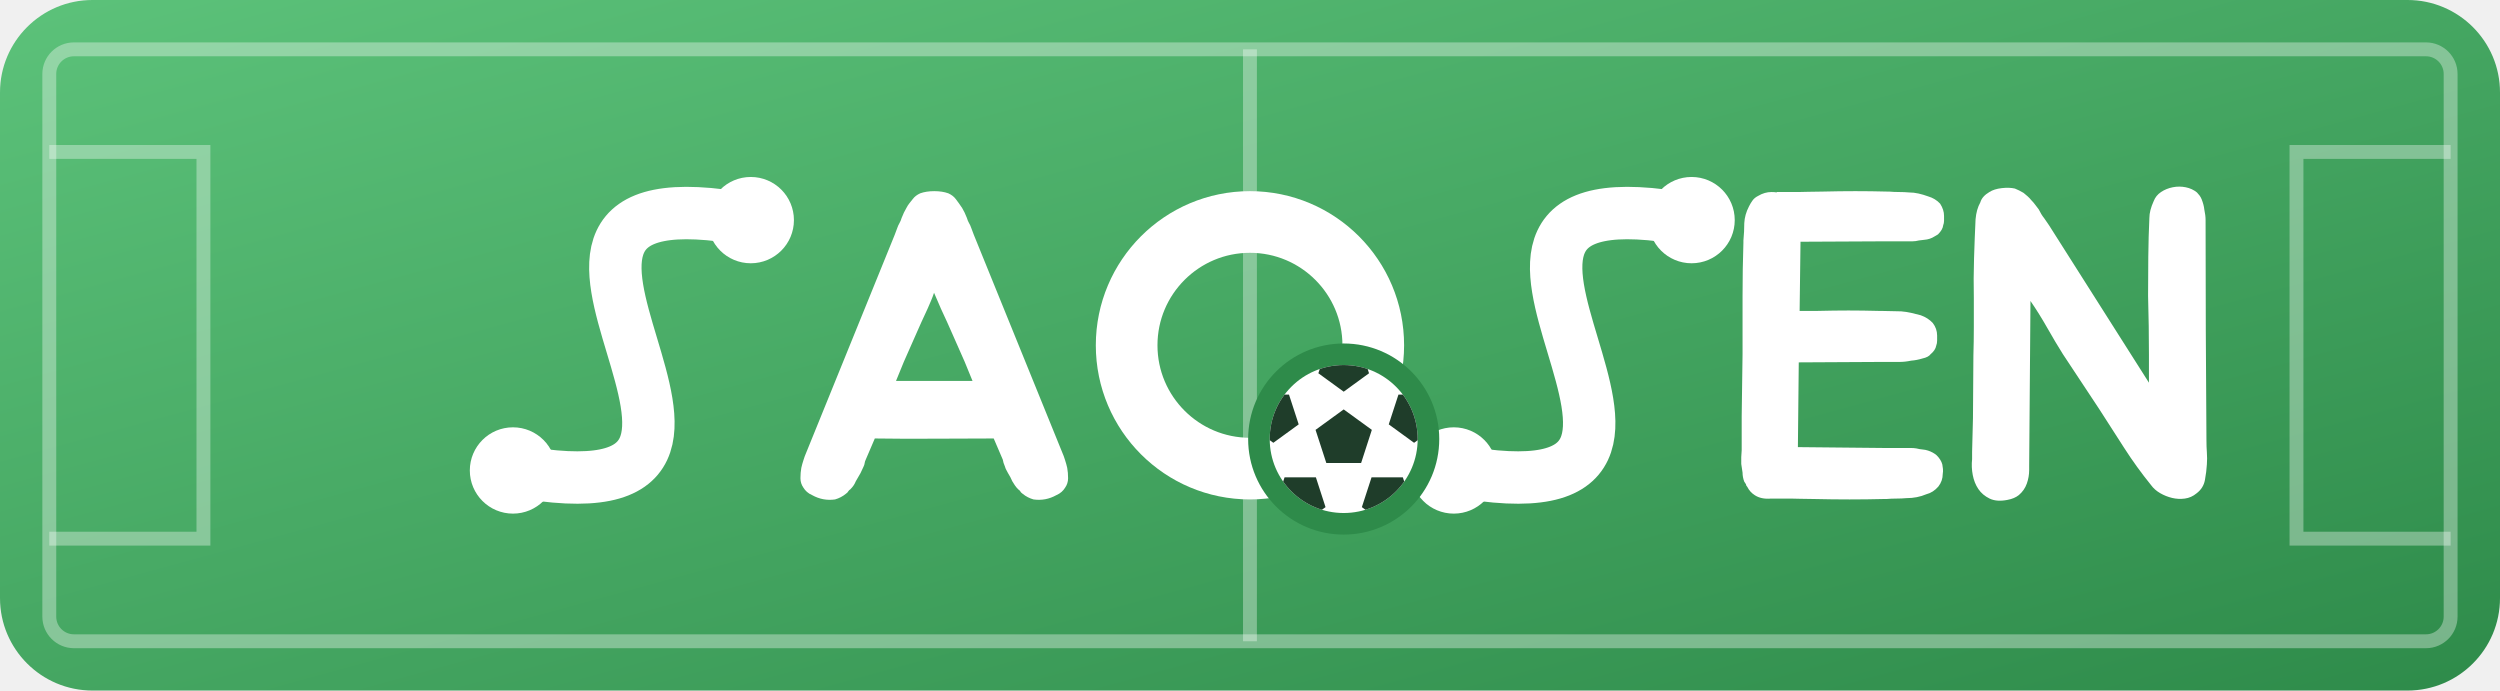
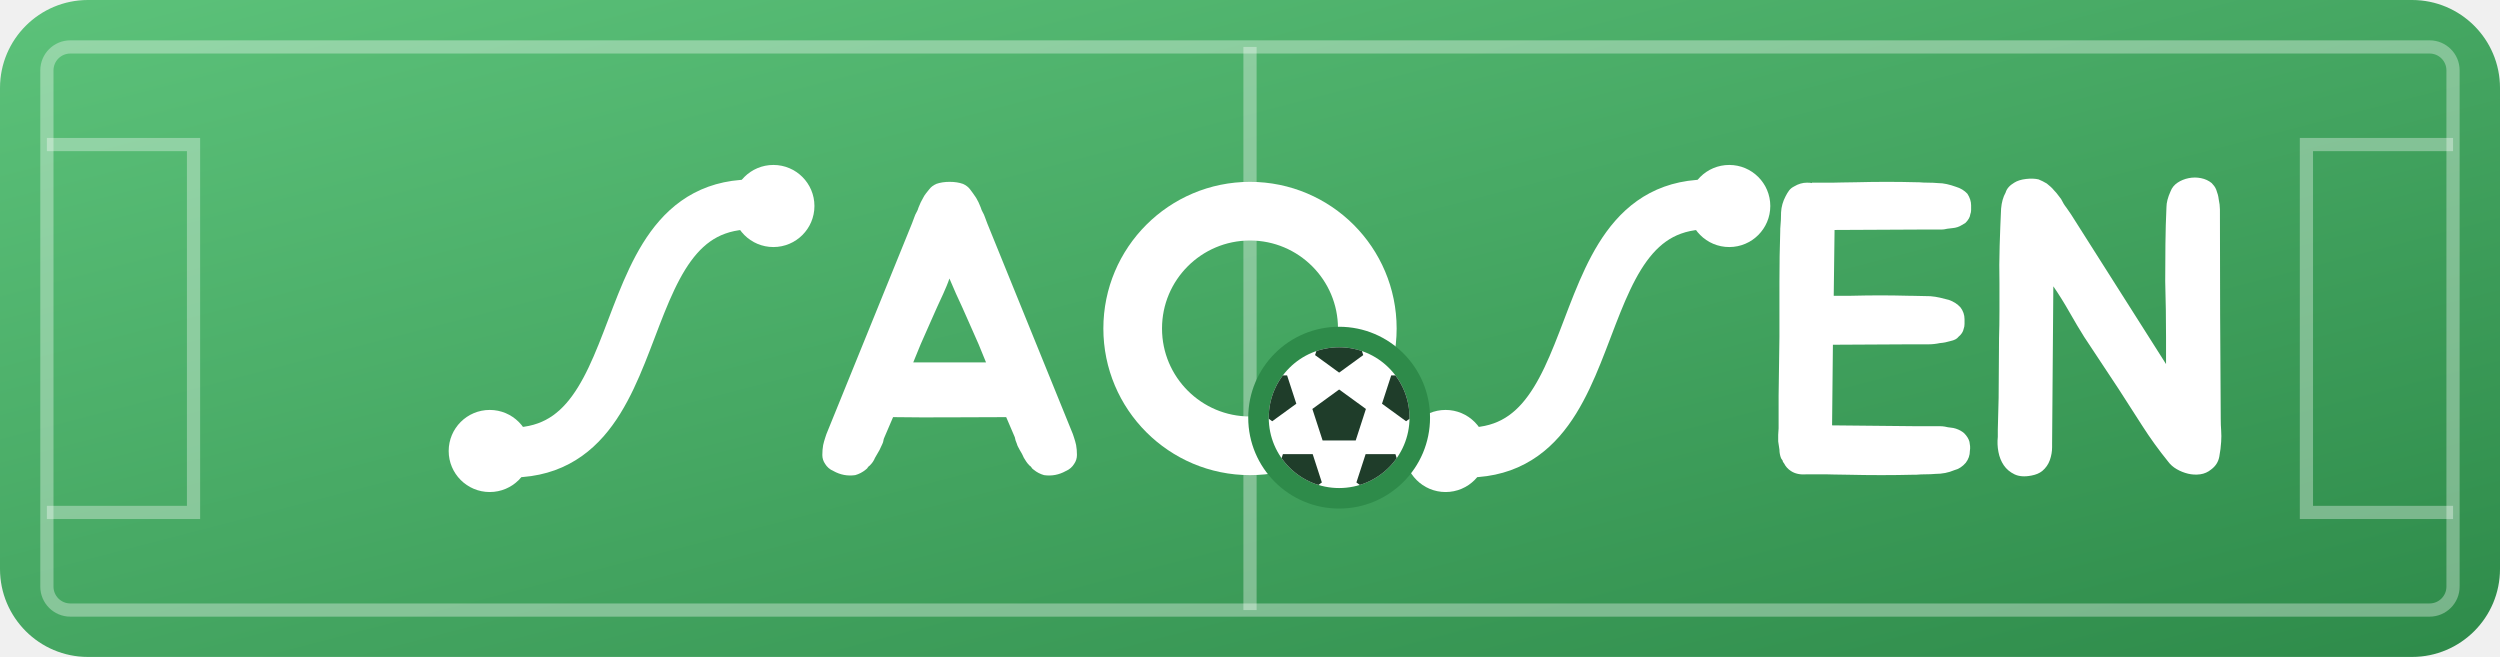
- <svg xmlns="http://www.w3.org/2000/svg" viewBox="-1135.7 -442.1 5782 1597.1" role="img" aria-label="SAQSEN（さくせん盤）">
+ <svg xmlns="http://www.w3.org/2000/svg" viewBox="-1135.7 -442.1 6077.8 1597.1" role="img" aria-label="SAQSEN（さくせん盤）">
  <defs>
    <linearGradient id="g" x1="0" y1="0" x2="1" y2="1">
      <stop offset="0" stop-color="#5cc27a" />
      <stop offset="1" stop-color="#2e8b4a" />
    </linearGradient>
    <clipPath id="b">
-       <circle cx="1972" cy="573.3" r="171.1" />
+       <circle cx="2119.9" cy="573.3" r="171.1" />
    </clipPath>
  </defs>
-   <rect x="-1135.7" y="-442.1" width="5782" height="1597.1" rx="213.9" fill="url(#g)" />
-   <rect x="-1021.7" y="-328" width="5553.8" height="1369" rx="57" stroke="#ffffff" stroke-opacity="0.35" stroke-width="32.1" fill="none" />
-   <path d="M1755.2 -328V1041" stroke="#ffffff" stroke-opacity="0.35" stroke-width="32.1" fill="none" />
+   <rect x="-1135.7" y="-442.1" width="6077.8" height="1597.1" rx="213.9" fill="url(#g)" />
+   <rect x="-1021.7" y="-328" width="5849.6" height="1369" rx="57" stroke="#ffffff" stroke-opacity="0.35" stroke-width="32.1" fill="none" />
+   <path d="M1903.2 -328V1041" stroke="#ffffff" stroke-opacity="0.35" stroke-width="32.1" fill="none" />
  <path d="M-1021.7 -90.7h356.5v894.4h-356.5" stroke="#ffffff" stroke-opacity="0.35" stroke-width="32.1" fill="none" />
-   <path d="M4532.1 -90.7h-356.5v894.4h356.5" stroke="#ffffff" stroke-opacity="0.35" stroke-width="32.1" fill="none" />
+   <path d="M4828 -90.7h-356.5v894.4h356.5" stroke="#ffffff" stroke-opacity="0.35" stroke-width="32.1" fill="none" />
  <g fill="#ffffff">
-     <path d="M1332.568 640.0Q1333.568 646.0 1334.068 651.5Q1334.568 657.0 1334.568 664.0Q1334.568 676.0 1327.568 686.0Q1324.568 691.0 1319.568 695.5Q1314.568 700.0 1307.568 703.0Q1282.568 717.0 1254.568 713.0Q1240.568 709.0 1229.568 700.0Q1227.568 698.0 1226.568 697.5Q1225.568 697.0 1224.568 695.0Q1223.568 694.0 1222.568 692.5Q1221.568 691.0 1219.568 690.0Q1214.568 685.0 1211.568 680.5Q1208.568 676.0 1205.568 671.0Q1203.568 666.0 1201.068 661.5Q1198.568 657.0 1195.568 652.0Q1193.568 648.0 1191.568 644.5Q1189.568 641.0 1188.568 637.0Q1184.568 628.0 1183.568 621.0L1162.568 572.0Q1093.568 572.0 1025.068 572.5Q956.568 573.0 887.568 572.0L866.568 621.0Q864.568 625.0 864.068 629.0Q863.568 633.0 861.568 637.0Q859.568 641.0 858.068 644.5Q856.568 648.0 854.568 652.0Q851.568 657.0 849.068 661.5Q846.568 666.0 843.568 671.0Q841.568 676.0 838.568 680.5Q835.568 685.0 830.568 690.0Q828.568 691.0 827.568 692.5Q826.568 694.0 825.568 695.0Q824.568 697.0 823.568 697.5Q822.568 698.0 820.568 700.0Q809.568 709.0 795.568 713.0Q767.568 717.0 742.568 703.0Q735.568 700.0 730.568 695.5Q725.568 691.0 722.568 686.0Q715.568 676.0 715.568 664.0Q715.568 657.0 716.068 651.5Q716.568 646.0 717.568 640.0Q719.568 631.0 722.568 622.0Q725.568 613.0 725.568 613.0L933.568 101.0L939.568 85.0Q941.568 79.0 944.568 74.0Q947.568 69.0 949.568 62.0Q954.568 49.0 960.568 39.0Q963.568 33.0 967.568 28.0Q971.568 23.0 975.568 18.0Q981.568 10.0 992.568 5.0Q1006.568 0.0 1025.068 0.0Q1043.568 0.0 1057.568 5.0Q1068.568 10.0 1074.568 18.0Q1081.568 27.0 1089.568 39.0Q1095.568 49.0 1100.568 62.0Q1102.568 69.0 1105.568 74.0Q1108.568 79.0 1110.568 85.0L1116.568 101.0L1324.568 613.0Q1324.568 613.0 1327.568 622.0Q1330.568 631.0 1332.568 640.0ZM1095.568 395.0Q1082.568 366.0 1069.068 335.0Q1055.568 304.0 1040.568 272.0Q1036.568 263.0 1032.568 253.5Q1028.568 244.0 1024.568 235.0Q1021.568 244.0 1017.568 253.5Q1013.568 263.0 1009.568 272.0Q994.568 304.0 981.068 335.0Q967.568 366.0 954.568 395.0L936.568 439.0H1113.568Z" />
-     <path d="M3028.475 120.0 3026.475 277.0H3066.475Q3107.475 276.0 3139.475 276.0Q3171.475 276.0 3210.475 277.0H3215.475Q3227.475 277.0 3238.975 277.5Q3250.475 278.0 3261.475 278.0Q3273.475 279.0 3284.475 281.5Q3295.475 284.0 3306.475 287.0Q3323.475 293.0 3334.475 305.0Q3344.475 318.0 3344.475 334.0Q3344.475 339.0 3344.475 345.5Q3344.475 352.0 3342.475 357.0Q3340.475 368.0 3329.475 377.0Q3324.475 384.0 3310.475 387.0Q3297.475 391.0 3284.475 392.0Q3270.475 395.0 3256.475 395.0H3209.475L3024.475 396.0L3022.475 592.0L3221.475 594.0H3268.475Q3276.475 594.0 3283.475 594.0Q3290.475 594.0 3296.475 595.0Q3304.475 597.0 3310.975 597.5Q3317.475 598.0 3323.475 600.0Q3335.475 604.0 3343.475 611.0Q3353.475 621.0 3356.475 632.0Q3357.475 637.0 3357.975 642.5Q3358.475 648.0 3357.475 654.0Q3357.475 670.0 3347.475 683.0Q3335.475 697.0 3319.475 701.0Q3298.475 710.0 3273.475 710.0Q3262.475 711.0 3250.475 711.0Q3238.475 711.0 3227.475 712.0H3221.475Q3143.475 714.0 3059.475 712.0Q3039.475 712.0 3027.475 711.5Q3015.475 711.0 3005.975 711.0Q2996.475 711.0 2986.475 711.0Q2976.475 711.0 2960.475 711.0Q2937.475 713.0 2922.475 703.0Q2911.475 696.0 2905.475 684.0Q2902.475 681.0 2902.475 678.0Q2901.475 676.0 2900.475 675.0Q2899.475 674.0 2898.475 672.0Q2896.475 667.0 2895.475 661.5Q2894.475 656.0 2894.475 651.0Q2893.475 646.0 2892.975 641.0Q2892.475 636.0 2891.475 631.0V615.0Q2891.475 611.0 2891.975 607.0Q2892.475 603.0 2892.475 599.0V521.0L2894.475 377.0V244.0Q2894.475 208.0 2894.975 180.0Q2895.475 152.0 2896.475 119.0V114.0Q2897.475 103.0 2897.975 93.5Q2898.475 84.0 2898.475 74.0Q2899.475 54.0 2909.475 35.0Q2913.475 27.0 2917.975 21.0Q2922.475 15.0 2930.475 11.0Q2945.475 2.0 2961.475 2.0Q2969.475 2.0 2973.475 3.0V2.0Q2991.475 2.0 3002.475 2.0Q3013.475 2.0 3023.975 2.0Q3034.475 2.0 3046.475 1.5Q3058.475 1.0 3079.475 1.0Q3119.475 0.0 3155.475 0.0Q3191.475 0.0 3229.475 1.0H3233.475Q3244.475 2.0 3256.475 2.0Q3268.475 2.0 3279.475 3.0Q3290.475 3.0 3301.475 5.5Q3312.475 8.0 3323.475 12.0Q3340.475 17.0 3351.475 29.0Q3360.475 43.0 3360.475 57.0Q3360.475 63.0 3360.475 68.5Q3360.475 74.0 3358.475 79.0Q3357.475 89.0 3346.475 100.0Q3342.475 102.0 3337.975 105.0Q3333.475 108.0 3327.475 110.0Q3321.475 112.0 3314.975 112.5Q3308.475 113.0 3302.475 114.0Q3294.475 116.0 3287.975 116.0Q3281.475 116.0 3273.475 116.0H3228.475L3028.475 117.0Z" />
-     <path d="M3968.373 632.0Q3967.373 649.0 3963.873 668.0Q3960.373 687.0 3944.373 699.0Q3932.373 709.0 3917.373 711.0Q3902.373 713.0 3887.873 709.5Q3873.373 706.0 3860.373 698.5Q3847.373 691.0 3839.373 680.0Q3805.373 638.0 3776.873 593.5Q3748.373 549.0 3719.373 504.0L3635.373 377.0Q3618.373 350.0 3599.373 316.5Q3580.373 283.0 3560.373 254.0L3557.373 636.0V645.0Q3557.373 661.0 3551.873 676.5Q3546.373 692.0 3533.373 703.0Q3523.373 711.0 3507.373 714.0Q3482.373 719.0 3465.873 711.0Q3449.373 703.0 3439.873 689.0Q3430.373 675.0 3426.873 656.5Q3423.373 638.0 3425.373 620.0V603.0L3427.373 525.0L3428.373 380.0Q3429.373 348.0 3429.373 314.5Q3429.373 281.0 3429.373 246.0Q3428.373 203.0 3429.873 155.0Q3431.373 107.0 3433.373 65.0Q3435.373 42.0 3444.373 26.0Q3448.373 12.0 3465.373 2.0Q3476.373 -5.0 3493.873 -7.0Q3511.373 -9.0 3524.373 -6.0Q3529.373 -4.0 3534.373 -1.5Q3539.373 1.0 3544.373 4.0Q3549.373 8.0 3553.873 12.0Q3558.373 16.0 3562.373 21.0Q3567.373 26.0 3571.373 31.5Q3575.373 37.0 3579.373 42.0Q3582.373 48.0 3585.373 53.0Q3588.373 58.0 3592.373 63.0L3603.373 79.0L3834.373 443.0V377.0Q3834.373 345.0 3833.873 311.5Q3833.373 278.0 3832.373 242.0Q3832.373 200.0 3832.873 152.0Q3833.373 104.0 3835.373 62.0Q3835.373 45.0 3845.373 23.0Q3850.373 10.0 3862.373 2.0Q3874.373 -6.0 3889.373 -9.0Q3904.373 -12.0 3919.373 -9.0Q3934.373 -6.0 3945.373 3.0Q3948.373 6.0 3951.373 10.0Q3954.373 14.0 3956.373 19.0Q3961.373 32.0 3962.373 42.0Q3965.373 56.0 3965.373 67.0Q3965.373 192.0 3965.873 322.0Q3966.373 452.0 3967.373 577.0Q3967.373 591.0 3968.373 604.5Q3969.373 618.0 3968.373 632.0Z" />
+     <path d="M1480.483 640.0Q1481.483 646.0 1481.983 651.5Q1482.483 657.0 1482.483 664.0Q1482.483 676.0 1475.483 686.0Q1472.483 691.0 1467.483 695.5Q1462.483 700.0 1455.483 703.0Q1430.483 717.0 1402.483 713.0Q1388.483 709.0 1377.483 700.0Q1375.483 698.0 1374.483 697.5Q1373.483 697.0 1372.483 695.0Q1371.483 694.0 1370.483 692.5Q1369.483 691.0 1367.483 690.0Q1362.483 685.0 1359.483 680.5Q1356.483 676.0 1353.483 671.0Q1351.483 666.0 1348.983 661.5Q1346.483 657.0 1343.483 652.0Q1341.483 648.0 1339.483 644.5Q1337.483 641.0 1336.483 637.0Q1332.483 628.0 1331.483 621.0L1310.483 572.0Q1241.483 572.0 1172.983 572.5Q1104.483 573.0 1035.483 572.0L1014.483 621.0Q1012.483 625.0 1011.983 629.0Q1011.483 633.0 1009.483 637.0Q1007.483 641.0 1005.983 644.5Q1004.483 648.0 1002.483 652.0Q999.483 657.0 996.983 661.5Q994.483 666.0 991.483 671.0Q989.483 676.0 986.483 680.5Q983.483 685.0 978.483 690.0Q976.483 691.0 975.483 692.5Q974.483 694.0 973.483 695.0Q972.483 697.0 971.483 697.5Q970.483 698.0 968.483 700.0Q957.483 709.0 943.483 713.0Q915.483 717.0 890.483 703.0Q883.483 700.0 878.483 695.5Q873.483 691.0 870.483 686.0Q863.483 676.0 863.483 664.0Q863.483 657.0 863.983 651.5Q864.483 646.0 865.483 640.0Q867.483 631.0 870.483 622.0Q873.483 613.0 873.483 613.0L1081.483 101.0L1087.483 85.0Q1089.483 79.0 1092.483 74.0Q1095.483 69.0 1097.483 62.0Q1102.483 49.0 1108.483 39.0Q1111.483 33.0 1115.483 28.0Q1119.483 23.0 1123.483 18.0Q1129.483 10.0 1140.483 5.0Q1154.483 0.0 1172.983 0.0Q1191.483 0.0 1205.483 5.0Q1216.483 10.0 1222.483 18.0Q1229.483 27.0 1237.483 39.0Q1243.483 49.0 1248.483 62.0Q1250.483 69.0 1253.483 74.0Q1256.483 79.0 1258.483 85.0L1264.483 101.0L1472.483 613.0Q1472.483 613.0 1475.483 622.0Q1478.483 631.0 1480.483 640.0ZM1243.483 395.0Q1230.483 366.0 1216.983 335.0Q1203.483 304.0 1188.483 272.0Q1184.483 263.0 1180.483 253.5Q1176.483 244.0 1172.483 235.0Q1169.483 244.0 1165.483 253.5Q1161.483 263.0 1157.483 272.0Q1142.483 304.0 1128.983 335.0Q1115.483 366.0 1102.483 395.0L1084.483 439.0H1261.483Z" />
+     <path d="M3324.307 120.0 3322.307 277.0H3362.307Q3403.307 276.0 3435.307 276.0Q3467.307 276.0 3506.307 277.0H3511.307Q3523.307 277.0 3534.807 277.5Q3546.307 278.0 3557.307 278.0Q3569.307 279.0 3580.307 281.5Q3591.307 284.0 3602.307 287.0Q3619.307 293.0 3630.307 305.0Q3640.307 318.0 3640.307 334.0Q3640.307 339.0 3640.307 345.5Q3640.307 352.0 3638.307 357.0Q3636.307 368.0 3625.307 377.0Q3620.307 384.0 3606.307 387.0Q3593.307 391.0 3580.307 392.0Q3566.307 395.0 3552.307 395.0H3505.307L3320.307 396.0L3318.307 592.0L3517.307 594.0H3564.307Q3572.307 594.0 3579.307 594.0Q3586.307 594.0 3592.307 595.0Q3600.307 597.0 3606.807 597.5Q3613.307 598.0 3619.307 600.0Q3631.307 604.0 3639.307 611.0Q3649.307 621.0 3652.307 632.0Q3653.307 637.0 3653.807 642.5Q3654.307 648.0 3653.307 654.0Q3653.307 670.0 3643.307 683.0Q3631.307 697.0 3615.307 701.0Q3594.307 710.0 3569.307 710.0Q3558.307 711.0 3546.307 711.0Q3534.307 711.0 3523.307 712.0H3517.307Q3439.307 714.0 3355.307 712.0Q3335.307 712.0 3323.307 711.5Q3311.307 711.0 3301.807 711.0Q3292.307 711.0 3282.307 711.0Q3272.307 711.0 3256.307 711.0Q3233.307 713.0 3218.307 703.0Q3207.307 696.0 3201.307 684.0Q3198.307 681.0 3198.307 678.0Q3197.307 676.0 3196.307 675.0Q3195.307 674.0 3194.307 672.0Q3192.307 667.0 3191.307 661.5Q3190.307 656.0 3190.307 651.0Q3189.307 646.0 3188.807 641.0Q3188.307 636.0 3187.307 631.0V615.0Q3187.307 611.0 3187.807 607.0Q3188.307 603.0 3188.307 599.0V521.0L3190.307 377.0V244.0Q3190.307 208.0 3190.807 180.0Q3191.307 152.0 3192.307 119.0V114.0Q3193.307 103.0 3193.807 93.5Q3194.307 84.0 3194.307 74.0Q3195.307 54.0 3205.307 35.0Q3209.307 27.0 3213.807 21.0Q3218.307 15.0 3226.307 11.0Q3241.307 2.0 3257.307 2.0Q3265.307 2.0 3269.307 3.0V2.0Q3287.307 2.0 3298.307 2.0Q3309.307 2.0 3319.807 2.0Q3330.307 2.0 3342.307 1.5Q3354.307 1.0 3375.307 1.0Q3415.307 0.0 3451.307 0.0Q3487.307 0.0 3525.307 1.0H3529.307Q3540.307 2.0 3552.307 2.0Q3564.307 2.0 3575.307 3.0Q3586.307 3.0 3597.307 5.5Q3608.307 8.0 3619.307 12.0Q3636.307 17.0 3647.307 29.0Q3656.307 43.0 3656.307 57.0Q3656.307 63.0 3656.307 68.5Q3656.307 74.0 3654.307 79.0Q3653.307 89.0 3642.307 100.0Q3638.307 102.0 3633.807 105.0Q3629.307 108.0 3623.307 110.0Q3617.307 112.0 3610.807 112.5Q3604.307 113.0 3598.307 114.0Q3590.307 116.0 3583.807 116.0Q3577.307 116.0 3569.307 116.0H3524.307L3324.307 117.0Z" />
+     <path d="M4264.204 632.0Q4263.204 649.0 4259.704 668.0Q4256.204 687.0 4240.204 699.0Q4228.204 709.0 4213.204 711.0Q4198.204 713.0 4183.704 709.5Q4169.204 706.0 4156.204 698.5Q4143.204 691.0 4135.204 680.0Q4101.204 638.0 4072.704 593.5Q4044.204 549.0 4015.204 504.0L3931.204 377.0Q3914.204 350.0 3895.204 316.5Q3876.204 283.0 3856.204 254.0L3853.204 636.0V645.0Q3853.204 661.0 3847.704 676.5Q3842.204 692.0 3829.204 703.0Q3819.204 711.0 3803.204 714.0Q3778.204 719.0 3761.704 711.0Q3745.204 703.0 3735.704 689.0Q3726.204 675.0 3722.704 656.5Q3719.204 638.0 3721.204 620.0V603.0L3723.204 525.0L3724.204 380.0Q3725.204 348.0 3725.204 314.5Q3725.204 281.0 3725.204 246.0Q3724.204 203.0 3725.704 155.0Q3727.204 107.0 3729.204 65.0Q3731.204 42.0 3740.204 26.0Q3744.204 12.0 3761.204 2.0Q3772.204 -5.0 3789.704 -7.0Q3807.204 -9.0 3820.204 -6.0Q3825.204 -4.0 3830.204 -1.5Q3835.204 1.0 3840.204 4.0Q3845.204 8.0 3849.704 12.0Q3854.204 16.0 3858.204 21.0Q3863.204 26.0 3867.204 31.5Q3871.204 37.0 3875.204 42.0Q3878.204 48.0 3881.204 53.0Q3884.204 58.0 3888.204 63.0L3899.204 79.0L4130.204 443.0V377.0Q4130.204 345.0 4129.704 311.5Q4129.204 278.0 4128.204 242.0Q4128.204 200.0 4128.704 152.0Q4129.204 104.0 4131.204 62.0Q4131.204 45.0 4141.204 23.0Q4146.204 10.0 4158.204 2.0Q4170.204 -6.0 4185.204 -9.0Q4200.204 -12.0 4215.204 -9.0Q4230.204 -6.0 4241.204 3.0Q4244.204 6.0 4247.204 10.0Q4250.204 14.0 4252.204 19.0Q4257.204 32.0 4258.204 42.0Q4261.204 56.0 4261.204 67.0Q4261.204 192.0 4261.704 322.0Q4262.204 452.0 4263.204 577.0Q4263.204 591.0 4264.204 604.5Q4265.204 618.0 4264.204 632.0Z" />
  </g>
-   <path d="M600.7 67C-166.5 -77.8 817.9 790.8 50.7 646" stroke="#ffffff" stroke-width="121.2" stroke-linecap="round" fill="none" />
-   <circle cx="600.7" cy="67" r="99.8" fill="#ffffff" />
-   <circle cx="50.7" cy="646" r="99.8" fill="#ffffff" />
-   <path d="M2776.6 67C2009.4 -77.8 2993.8 790.8 2226.6 646" stroke="#ffffff" stroke-width="121.2" stroke-linecap="round" fill="none" />
-   <circle cx="2776.6" cy="67" r="99.8" fill="#ffffff" />
-   <circle cx="2226.6" cy="646" r="99.8" fill="#ffffff" />
-   <circle cx="1755.2" cy="356.5" r="285.2" fill="none" stroke="#ffffff" stroke-width="142.6" />
-   <circle cx="1972" cy="573.3" r="221" fill="#2e8b4a" />
-   <circle cx="1972" cy="573.3" r="171.1" fill="#ffffff" />
+   <path d="M744.5 58.7C305.6 -4 493.7 717 54.9 654.3" stroke="#ffffff" stroke-width="121.2" stroke-linecap="round" fill="none" />
+   <circle cx="744.5" cy="58.7" r="99.8" fill="#ffffff" />
+   <circle cx="54.9" cy="654.3" r="99.8" fill="#ffffff" />
+   <path d="M3068.3 58.7C2629.4 -4 2817.5 717 2378.7 654.3" stroke="#ffffff" stroke-width="121.2" stroke-linecap="round" fill="none" />
+   <circle cx="3068.3" cy="58.7" r="99.8" fill="#ffffff" />
+   <circle cx="2378.7" cy="654.3" r="99.8" fill="#ffffff" />
+   <circle cx="1903.2" cy="356.5" r="285.2" fill="none" stroke="#ffffff" stroke-width="142.6" />
+   <circle cx="2119.9" cy="573.3" r="221" fill="#2e8b4a" />
+   <circle cx="2119.9" cy="573.3" r="171.1" fill="#ffffff" />
  <g clip-path="url(#b)" fill="#1f3d2a">
-     <polygon points="1972,504.8 2037.1,552.1 2012.3,628.7 1931.8,628.7 1906.9,552.1" />
-     <polygon points="2008.2,352.3 2030.6,421.2 1972,463.8 1913.4,421.2 1935.8,352.3" />
-     <polygon points="2193.4,539.4 2134.8,582 2076.2,539.4 2098.6,470.6 2171,470.6" />
-     <polygon points="2072.6,773.3 2014,730.8 2036.4,661.9 2108.8,661.9 2131.2,730.8" />
-     <polygon points="1812.9,730.8 1835.2,661.9 1907.7,661.9 1930,730.8 1871.4,773.3" />
-     <polygon points="1773.1,470.6 1845.5,470.6 1867.9,539.4 1809.3,582 1750.7,539.4" />
+     <polygon points="2119.9,504.8 2185,552.1 2160.2,628.7 2079.7,628.7 2054.8,552.1" />
+     <polygon points="2156.2,352.3 2178.5,421.2 2119.9,463.8 2061.4,421.2 2083.7,352.3" />
+     <polygon points="2341.3,539.4 2282.7,582 2224.1,539.4 2246.5,470.6 2318.9,470.6" />
+     <polygon points="2220.5,773.3 2161.9,730.8 2184.3,661.9 2256.7,661.9 2279.1,730.8" />
+     <polygon points="1960.8,730.8 1983.2,661.9 2055.6,661.9 2077.9,730.8 2019.4,773.3" />
+     <polygon points="1921,470.6 1993.4,470.6 2015.8,539.4 1957.2,582 1898.6,539.4" />
  </g>
</svg>
